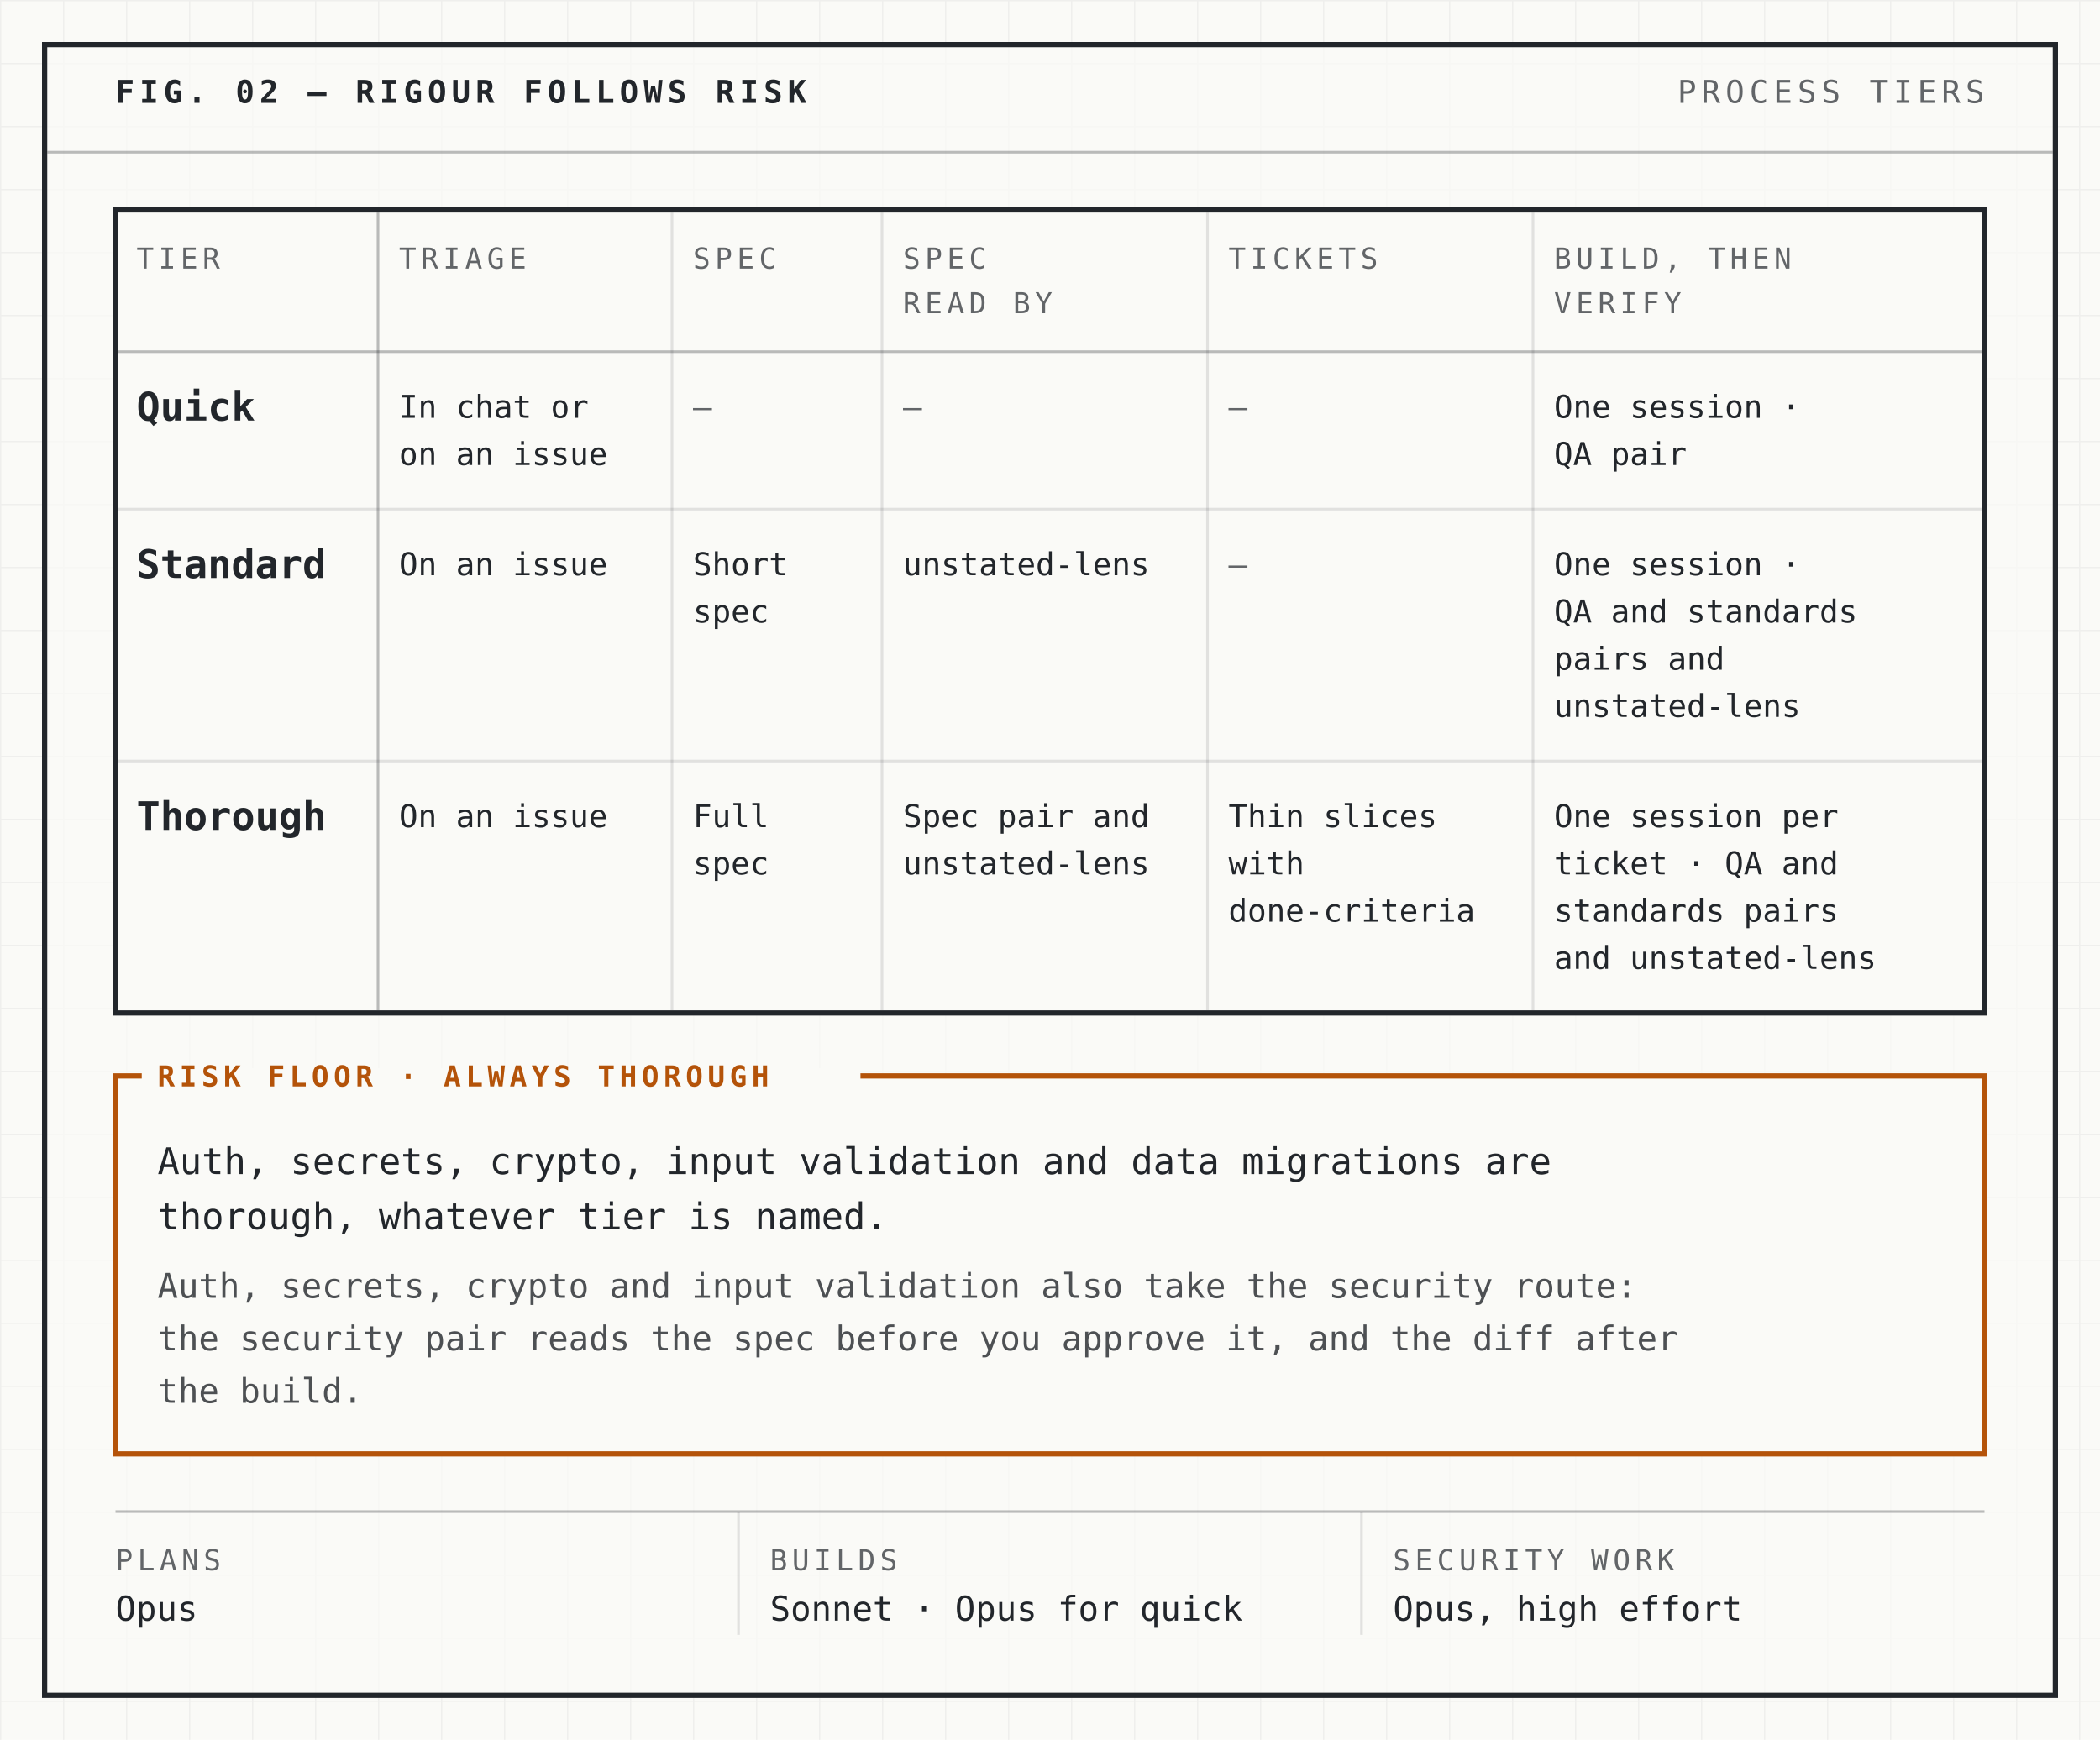
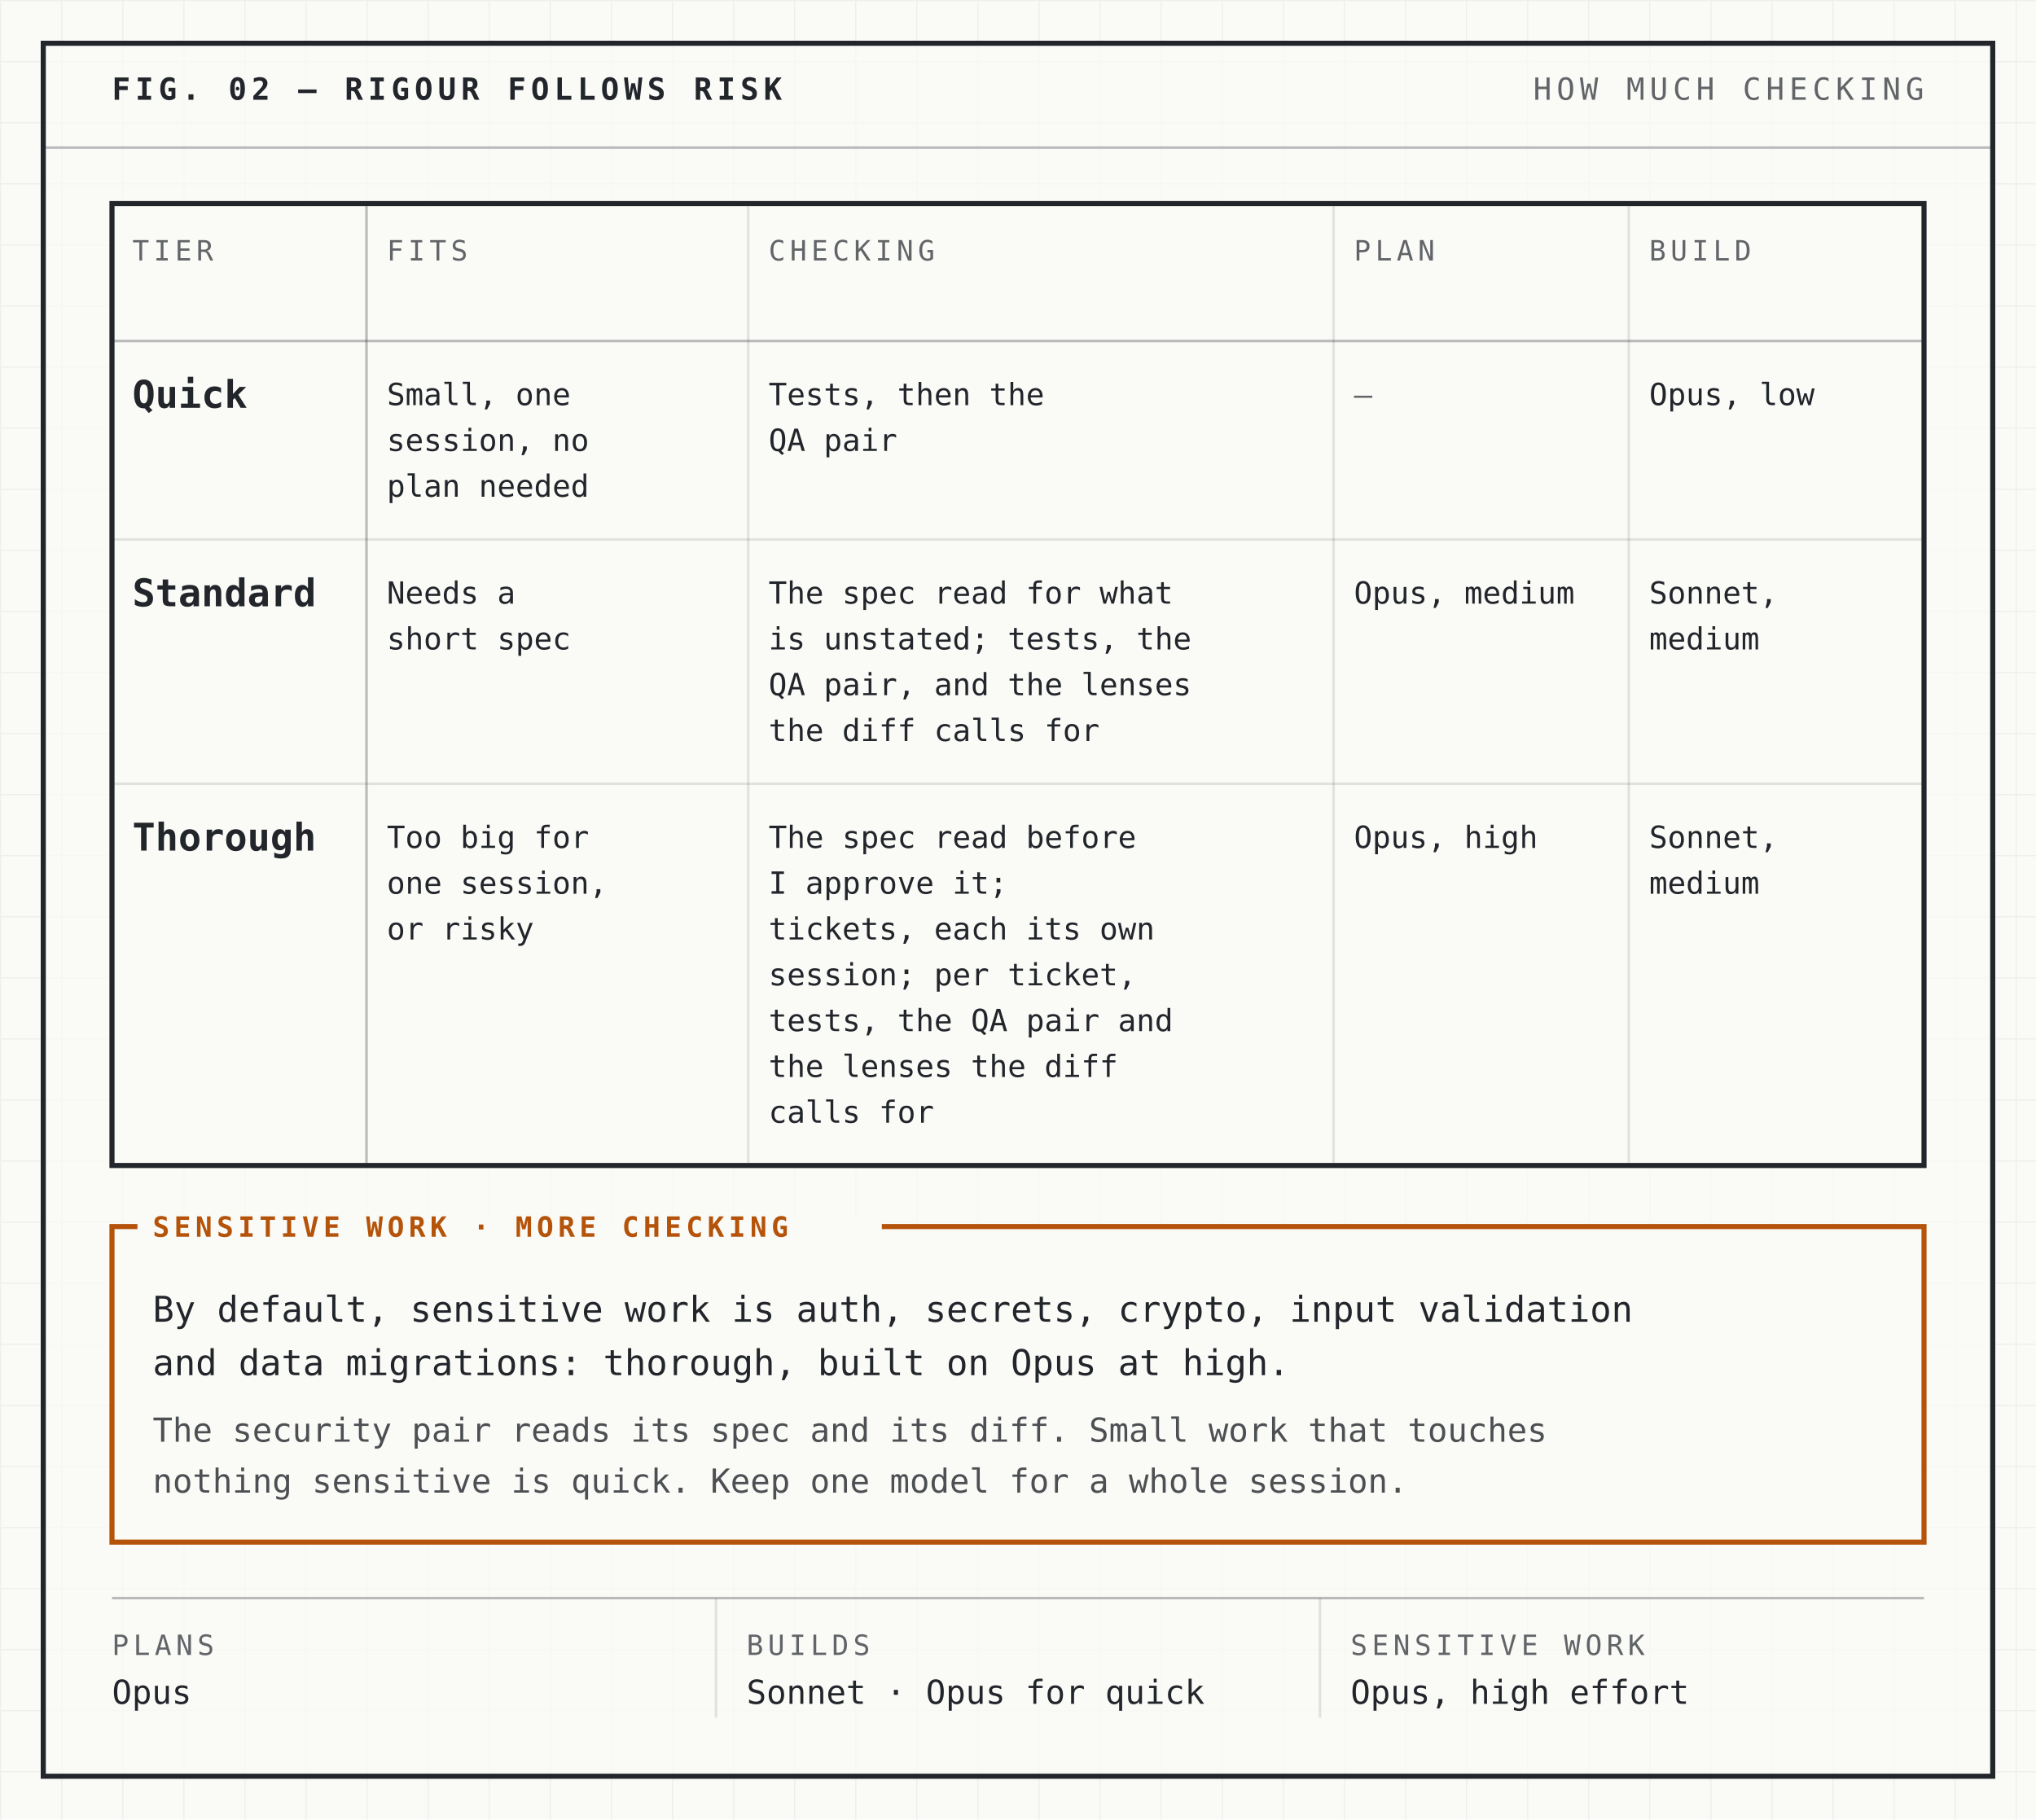
- <svg xmlns="http://www.w3.org/2000/svg" width="800" height="663" viewBox="0 0 800 663" font-family="'IBM Plex Mono', ui-monospace, SFMono-Regular, Menlo, Consolas, monospace" role="img">
-   <rect width="800" height="663" fill="#fafaf7" />
+ <svg xmlns="http://www.w3.org/2000/svg" width="800" height="715" viewBox="0 0 800 715" font-family="'IBM Plex Mono', ui-monospace, SFMono-Regular, Menlo, Consolas, monospace" role="img">
+   <rect width="800" height="715" fill="#fafaf7" />
  <defs>
    <pattern id="grid" width="24" height="24" patternUnits="userSpaceOnUse">
      <path d="M24 0H0V24" fill="none" stroke="#22262b" stroke-opacity="0.05" stroke-width="1" />
    </pattern>
  </defs>
-   <rect width="800" height="663" fill="url(#grid)" />
-   <rect x="17" y="17" width="766" height="629" fill="#fafaf7" fill-opacity="0.72" stroke="#22262b" stroke-width="2" />
+   <rect width="800" height="715" fill="url(#grid)" />
+   <rect x="17" y="17" width="766" height="681" fill="#fafaf7" fill-opacity="0.72" stroke="#22262b" stroke-width="2" />
  <text x="44" y="39.2" font-size="12" font-weight="600" letter-spacing="1.92" fill="#22262b">FIG. 02 — RIGOUR FOLLOWS RISK</text>
-   <text x="756" y="39.2" font-size="12" letter-spacing="1.92" text-anchor="end" fill="#22262b" fill-opacity="0.7">PROCESS TIERS</text>
+   <text x="756" y="39.2" font-size="12" letter-spacing="1.92" text-anchor="end" fill="#22262b" fill-opacity="0.7">HOW MUCH CHECKING</text>
  <line x1="18" y1="58" x2="782" y2="58" stroke="#22262b" stroke-opacity="0.3" stroke-width="1" />
-   <rect x="44" y="80" width="712" height="306" fill="#fafaf7" stroke="#22262b" stroke-width="2" />
+   <rect x="44" y="80" width="712" height="378" fill="#fafaf7" stroke="#22262b" stroke-width="2" />
  <text x="52" y="102.35" font-size="11" letter-spacing="1.76" fill="#22262b" fill-opacity="0.7">TIER</text>
-   <text x="152" y="102.35" font-size="11" letter-spacing="1.76" fill="#22262b" fill-opacity="0.7">TRIAGE</text>
-   <text x="264" y="102.35" font-size="11" letter-spacing="1.76" fill="#22262b" fill-opacity="0.7">SPEC</text>
-   <text x="344" y="102.35" font-size="11" letter-spacing="1.76" fill="#22262b" fill-opacity="0.7">SPEC</text>
-   <text x="344" y="119.35" font-size="11" letter-spacing="1.76" fill="#22262b" fill-opacity="0.7">READ BY</text>
-   <text x="468" y="102.35" font-size="11" letter-spacing="1.76" fill="#22262b" fill-opacity="0.7">TICKETS</text>
-   <text x="592" y="102.35" font-size="11" letter-spacing="1.76" fill="#22262b" fill-opacity="0.7">BUILD, THEN</text>
-   <text x="592" y="119.35" font-size="11" letter-spacing="1.76" fill="#22262b" fill-opacity="0.7">VERIFY</text>
+   <text x="152" y="102.35" font-size="11" letter-spacing="1.76" fill="#22262b" fill-opacity="0.7">FITS</text>
+   <text x="302" y="102.35" font-size="11" letter-spacing="1.76" fill="#22262b" fill-opacity="0.7">CHECKING</text>
+   <text x="532" y="102.35" font-size="11" letter-spacing="1.76" fill="#22262b" fill-opacity="0.7">PLAN</text>
+   <text x="648" y="102.35" font-size="11" letter-spacing="1.76" fill="#22262b" fill-opacity="0.7">BUILD</text>
  <line x1="44" y1="134" x2="756" y2="134" stroke="#22262b" stroke-opacity="0.3" stroke-width="1" />
  <text x="52" y="160.25" font-size="15" font-weight="600" fill="#22262b">Quick</text>
-   <text x="152" y="159.2" font-size="12" fill="#22262b">In chat or</text>
-   <text x="152" y="177.2" font-size="12" fill="#22262b">on an issue</text>
-   <text x="264" y="159.2" font-size="12" fill="#22262b" fill-opacity="0.7">—</text>
-   <text x="344" y="159.2" font-size="12" fill="#22262b" fill-opacity="0.7">—</text>
-   <text x="468" y="159.2" font-size="12" fill="#22262b" fill-opacity="0.7">—</text>
-   <text x="592" y="159.2" font-size="12" fill="#22262b">One session ·</text>
-   <text x="592" y="177.2" font-size="12" fill="#22262b">QA pair</text>
-   <line x1="44" y1="194" x2="756" y2="194" stroke="#22262b" stroke-opacity="0.12" stroke-width="1" />
-   <text x="52" y="220.25" font-size="15" font-weight="600" fill="#22262b">Standard</text>
-   <text x="152" y="219.2" font-size="12" fill="#22262b">On an issue</text>
-   <text x="264" y="219.2" font-size="12" fill="#22262b">Short</text>
-   <text x="264" y="237.2" font-size="12" fill="#22262b">spec</text>
-   <text x="344" y="219.2" font-size="12" fill="#22262b">unstated-lens</text>
-   <text x="468" y="219.2" font-size="12" fill="#22262b" fill-opacity="0.7">—</text>
-   <text x="592" y="219.2" font-size="12" fill="#22262b">One session ·</text>
-   <text x="592" y="237.2" font-size="12" fill="#22262b">QA and standards</text>
-   <text x="592" y="255.2" font-size="12" fill="#22262b">pairs and</text>
-   <text x="592" y="273.2" font-size="12" fill="#22262b">unstated-lens</text>
-   <line x1="44" y1="290" x2="756" y2="290" stroke="#22262b" stroke-opacity="0.12" stroke-width="1" />
-   <text x="52" y="316.25" font-size="15" font-weight="600" fill="#22262b">Thorough</text>
-   <text x="152" y="315.2" font-size="12" fill="#22262b">On an issue</text>
-   <text x="264" y="315.2" font-size="12" fill="#22262b">Full</text>
-   <text x="264" y="333.2" font-size="12" fill="#22262b">spec</text>
-   <text x="344" y="315.2" font-size="12" fill="#22262b">Spec pair and</text>
-   <text x="344" y="333.2" font-size="12" fill="#22262b">unstated-lens</text>
-   <text x="468" y="315.2" font-size="12" fill="#22262b">Thin slices</text>
-   <text x="468" y="333.2" font-size="12" fill="#22262b">with</text>
-   <text x="468" y="351.2" font-size="12" fill="#22262b">done-criteria</text>
-   <text x="592" y="315.2" font-size="12" fill="#22262b">One session per</text>
-   <text x="592" y="333.2" font-size="12" fill="#22262b">ticket · QA and</text>
-   <text x="592" y="351.2" font-size="12" fill="#22262b">standards pairs</text>
-   <text x="592" y="369.2" font-size="12" fill="#22262b">and unstated-lens</text>
-   <line x1="144" y1="81" x2="144" y2="385" stroke="#22262b" stroke-opacity="0.3" stroke-width="1" />
-   <line x1="256" y1="81" x2="256" y2="385" stroke="#22262b" stroke-opacity="0.12" stroke-width="1" />
-   <line x1="336" y1="81" x2="336" y2="385" stroke="#22262b" stroke-opacity="0.12" stroke-width="1" />
-   <line x1="460" y1="81" x2="460" y2="385" stroke="#22262b" stroke-opacity="0.12" stroke-width="1" />
-   <line x1="584" y1="81" x2="584" y2="385" stroke="#22262b" stroke-opacity="0.12" stroke-width="1" />
-   <rect x="44" y="410" width="712" height="144" fill="#fafaf7" stroke="#b45309" stroke-width="2" />
-   <rect x="54" y="407" width="273.8" height="6" fill="#fafaf7" />
-   <text x="60" y="414" font-size="11" font-weight="600" letter-spacing="1.76" fill="#b45309">RISK FLOOR · ALWAYS THOROUGH</text>
-   <text x="60" y="447.4" font-size="14" fill="#22262b">Auth, secrets, crypto, input validation and data migrations are</text>
-   <text x="60" y="468.4" font-size="14" fill="#22262b">thorough, whatever tier is named.</text>
-   <text x="60" y="494.55" font-size="13" fill="#22262b" fill-opacity="0.8">Auth, secrets, crypto and input validation also take the security route:</text>
-   <text x="60" y="514.55" font-size="13" fill="#22262b" fill-opacity="0.8">the security pair reads the spec before you approve it, and the diff after</text>
-   <text x="60" y="534.55" font-size="13" fill="#22262b" fill-opacity="0.8">the build.</text>
-   <line x1="44" y1="576" x2="756" y2="576" stroke="#22262b" stroke-opacity="0.3" stroke-width="1" />
-   <text x="44" y="598.35" font-size="11" letter-spacing="1.76" fill="#22262b" fill-opacity="0.7">PLANS</text>
-   <text x="44" y="617.55" font-size="13" font-weight="500" fill="#22262b">Opus</text>
-   <line x1="281.33" y1="576" x2="281.33" y2="623" stroke="#22262b" stroke-opacity="0.12" stroke-width="1" />
-   <text x="293.33" y="598.35" font-size="11" letter-spacing="1.76" fill="#22262b" fill-opacity="0.7">BUILDS</text>
-   <text x="293.33" y="617.55" font-size="13" font-weight="500" fill="#22262b">Sonnet · Opus for quick</text>
-   <line x1="518.67" y1="576" x2="518.67" y2="623" stroke="#22262b" stroke-opacity="0.12" stroke-width="1" />
-   <text x="530.67" y="598.35" font-size="11" letter-spacing="1.76" fill="#22262b" fill-opacity="0.7">SECURITY WORK</text>
-   <text x="530.67" y="617.55" font-size="13" font-weight="500" fill="#22262b">Opus, high effort</text>
+   <text x="152" y="159.2" font-size="12" fill="#22262b">Small, one</text>
+   <text x="152" y="177.2" font-size="12" fill="#22262b">session, no</text>
+   <text x="152" y="195.2" font-size="12" fill="#22262b">plan needed</text>
+   <text x="302" y="159.2" font-size="12" fill="#22262b">Tests, then the</text>
+   <text x="302" y="177.2" font-size="12" fill="#22262b">QA pair</text>
+   <text x="532" y="159.2" font-size="12" fill="#22262b" fill-opacity="0.7">—</text>
+   <text x="648" y="159.2" font-size="12" fill="#22262b">Opus, low</text>
+   <line x1="44" y1="212" x2="756" y2="212" stroke="#22262b" stroke-opacity="0.12" stroke-width="1" />
+   <text x="52" y="238.25" font-size="15" font-weight="600" fill="#22262b">Standard</text>
+   <text x="152" y="237.2" font-size="12" fill="#22262b">Needs a</text>
+   <text x="152" y="255.2" font-size="12" fill="#22262b">short spec</text>
+   <text x="302" y="237.2" font-size="12" fill="#22262b">The spec read for what</text>
+   <text x="302" y="255.2" font-size="12" fill="#22262b">is unstated; tests, the</text>
+   <text x="302" y="273.2" font-size="12" fill="#22262b">QA pair, and the lenses</text>
+   <text x="302" y="291.2" font-size="12" fill="#22262b">the diff calls for</text>
+   <text x="532" y="237.2" font-size="12" fill="#22262b">Opus, medium</text>
+   <text x="648" y="237.2" font-size="12" fill="#22262b">Sonnet,</text>
+   <text x="648" y="255.2" font-size="12" fill="#22262b">medium</text>
+   <line x1="44" y1="308" x2="756" y2="308" stroke="#22262b" stroke-opacity="0.12" stroke-width="1" />
+   <text x="52" y="334.25" font-size="15" font-weight="600" fill="#22262b">Thorough</text>
+   <text x="152" y="333.2" font-size="12" fill="#22262b">Too big for</text>
+   <text x="152" y="351.2" font-size="12" fill="#22262b">one session,</text>
+   <text x="152" y="369.2" font-size="12" fill="#22262b">or risky</text>
+   <text x="302" y="333.2" font-size="12" fill="#22262b">The spec read before</text>
+   <text x="302" y="351.2" font-size="12" fill="#22262b">I approve it;</text>
+   <text x="302" y="369.2" font-size="12" fill="#22262b">tickets, each its own</text>
+   <text x="302" y="387.2" font-size="12" fill="#22262b">session; per ticket,</text>
+   <text x="302" y="405.2" font-size="12" fill="#22262b">tests, the QA pair and</text>
+   <text x="302" y="423.2" font-size="12" fill="#22262b">the lenses the diff</text>
+   <text x="302" y="441.2" font-size="12" fill="#22262b">calls for</text>
+   <text x="532" y="333.2" font-size="12" fill="#22262b">Opus, high</text>
+   <text x="648" y="333.2" font-size="12" fill="#22262b">Sonnet,</text>
+   <text x="648" y="351.2" font-size="12" fill="#22262b">medium</text>
+   <line x1="144" y1="81" x2="144" y2="457" stroke="#22262b" stroke-opacity="0.3" stroke-width="1" />
+   <line x1="294" y1="81" x2="294" y2="457" stroke="#22262b" stroke-opacity="0.12" stroke-width="1" />
+   <line x1="524" y1="81" x2="524" y2="457" stroke="#22262b" stroke-opacity="0.12" stroke-width="1" />
+   <line x1="640" y1="81" x2="640" y2="457" stroke="#22262b" stroke-opacity="0.12" stroke-width="1" />
+   <rect x="44" y="482" width="712" height="124" fill="#fafaf7" stroke="#b45309" stroke-width="2" />
+   <rect x="54" y="479" width="292.5" height="6" fill="#fafaf7" />
+   <text x="60" y="486" font-size="11" font-weight="600" letter-spacing="1.76" fill="#b45309">SENSITIVE WORK · MORE CHECKING</text>
+   <text x="60" y="519.4" font-size="14" fill="#22262b">By default, sensitive work is auth, secrets, crypto, input validation</text>
+   <text x="60" y="540.4" font-size="14" fill="#22262b">and data migrations: thorough, built on Opus at high.</text>
+   <text x="60" y="566.55" font-size="13" fill="#22262b" fill-opacity="0.8">The security pair reads its spec and its diff. Small work that touches</text>
+   <text x="60" y="586.55" font-size="13" fill="#22262b" fill-opacity="0.8">nothing sensitive is quick. Keep one model for a whole session.</text>
+   <line x1="44" y1="628" x2="756" y2="628" stroke="#22262b" stroke-opacity="0.3" stroke-width="1" />
+   <text x="44" y="650.35" font-size="11" letter-spacing="1.76" fill="#22262b" fill-opacity="0.7">PLANS</text>
+   <text x="44" y="669.55" font-size="13" font-weight="500" fill="#22262b">Opus</text>
+   <line x1="281.33" y1="628" x2="281.33" y2="675" stroke="#22262b" stroke-opacity="0.12" stroke-width="1" />
+   <text x="293.33" y="650.35" font-size="11" letter-spacing="1.76" fill="#22262b" fill-opacity="0.7">BUILDS</text>
+   <text x="293.33" y="669.55" font-size="13" font-weight="500" fill="#22262b">Sonnet · Opus for quick</text>
+   <line x1="518.67" y1="628" x2="518.67" y2="675" stroke="#22262b" stroke-opacity="0.12" stroke-width="1" />
+   <text x="530.67" y="650.35" font-size="11" letter-spacing="1.76" fill="#22262b" fill-opacity="0.7">SENSITIVE WORK</text>
+   <text x="530.67" y="669.55" font-size="13" font-weight="500" fill="#22262b">Opus, high effort</text>
</svg>
